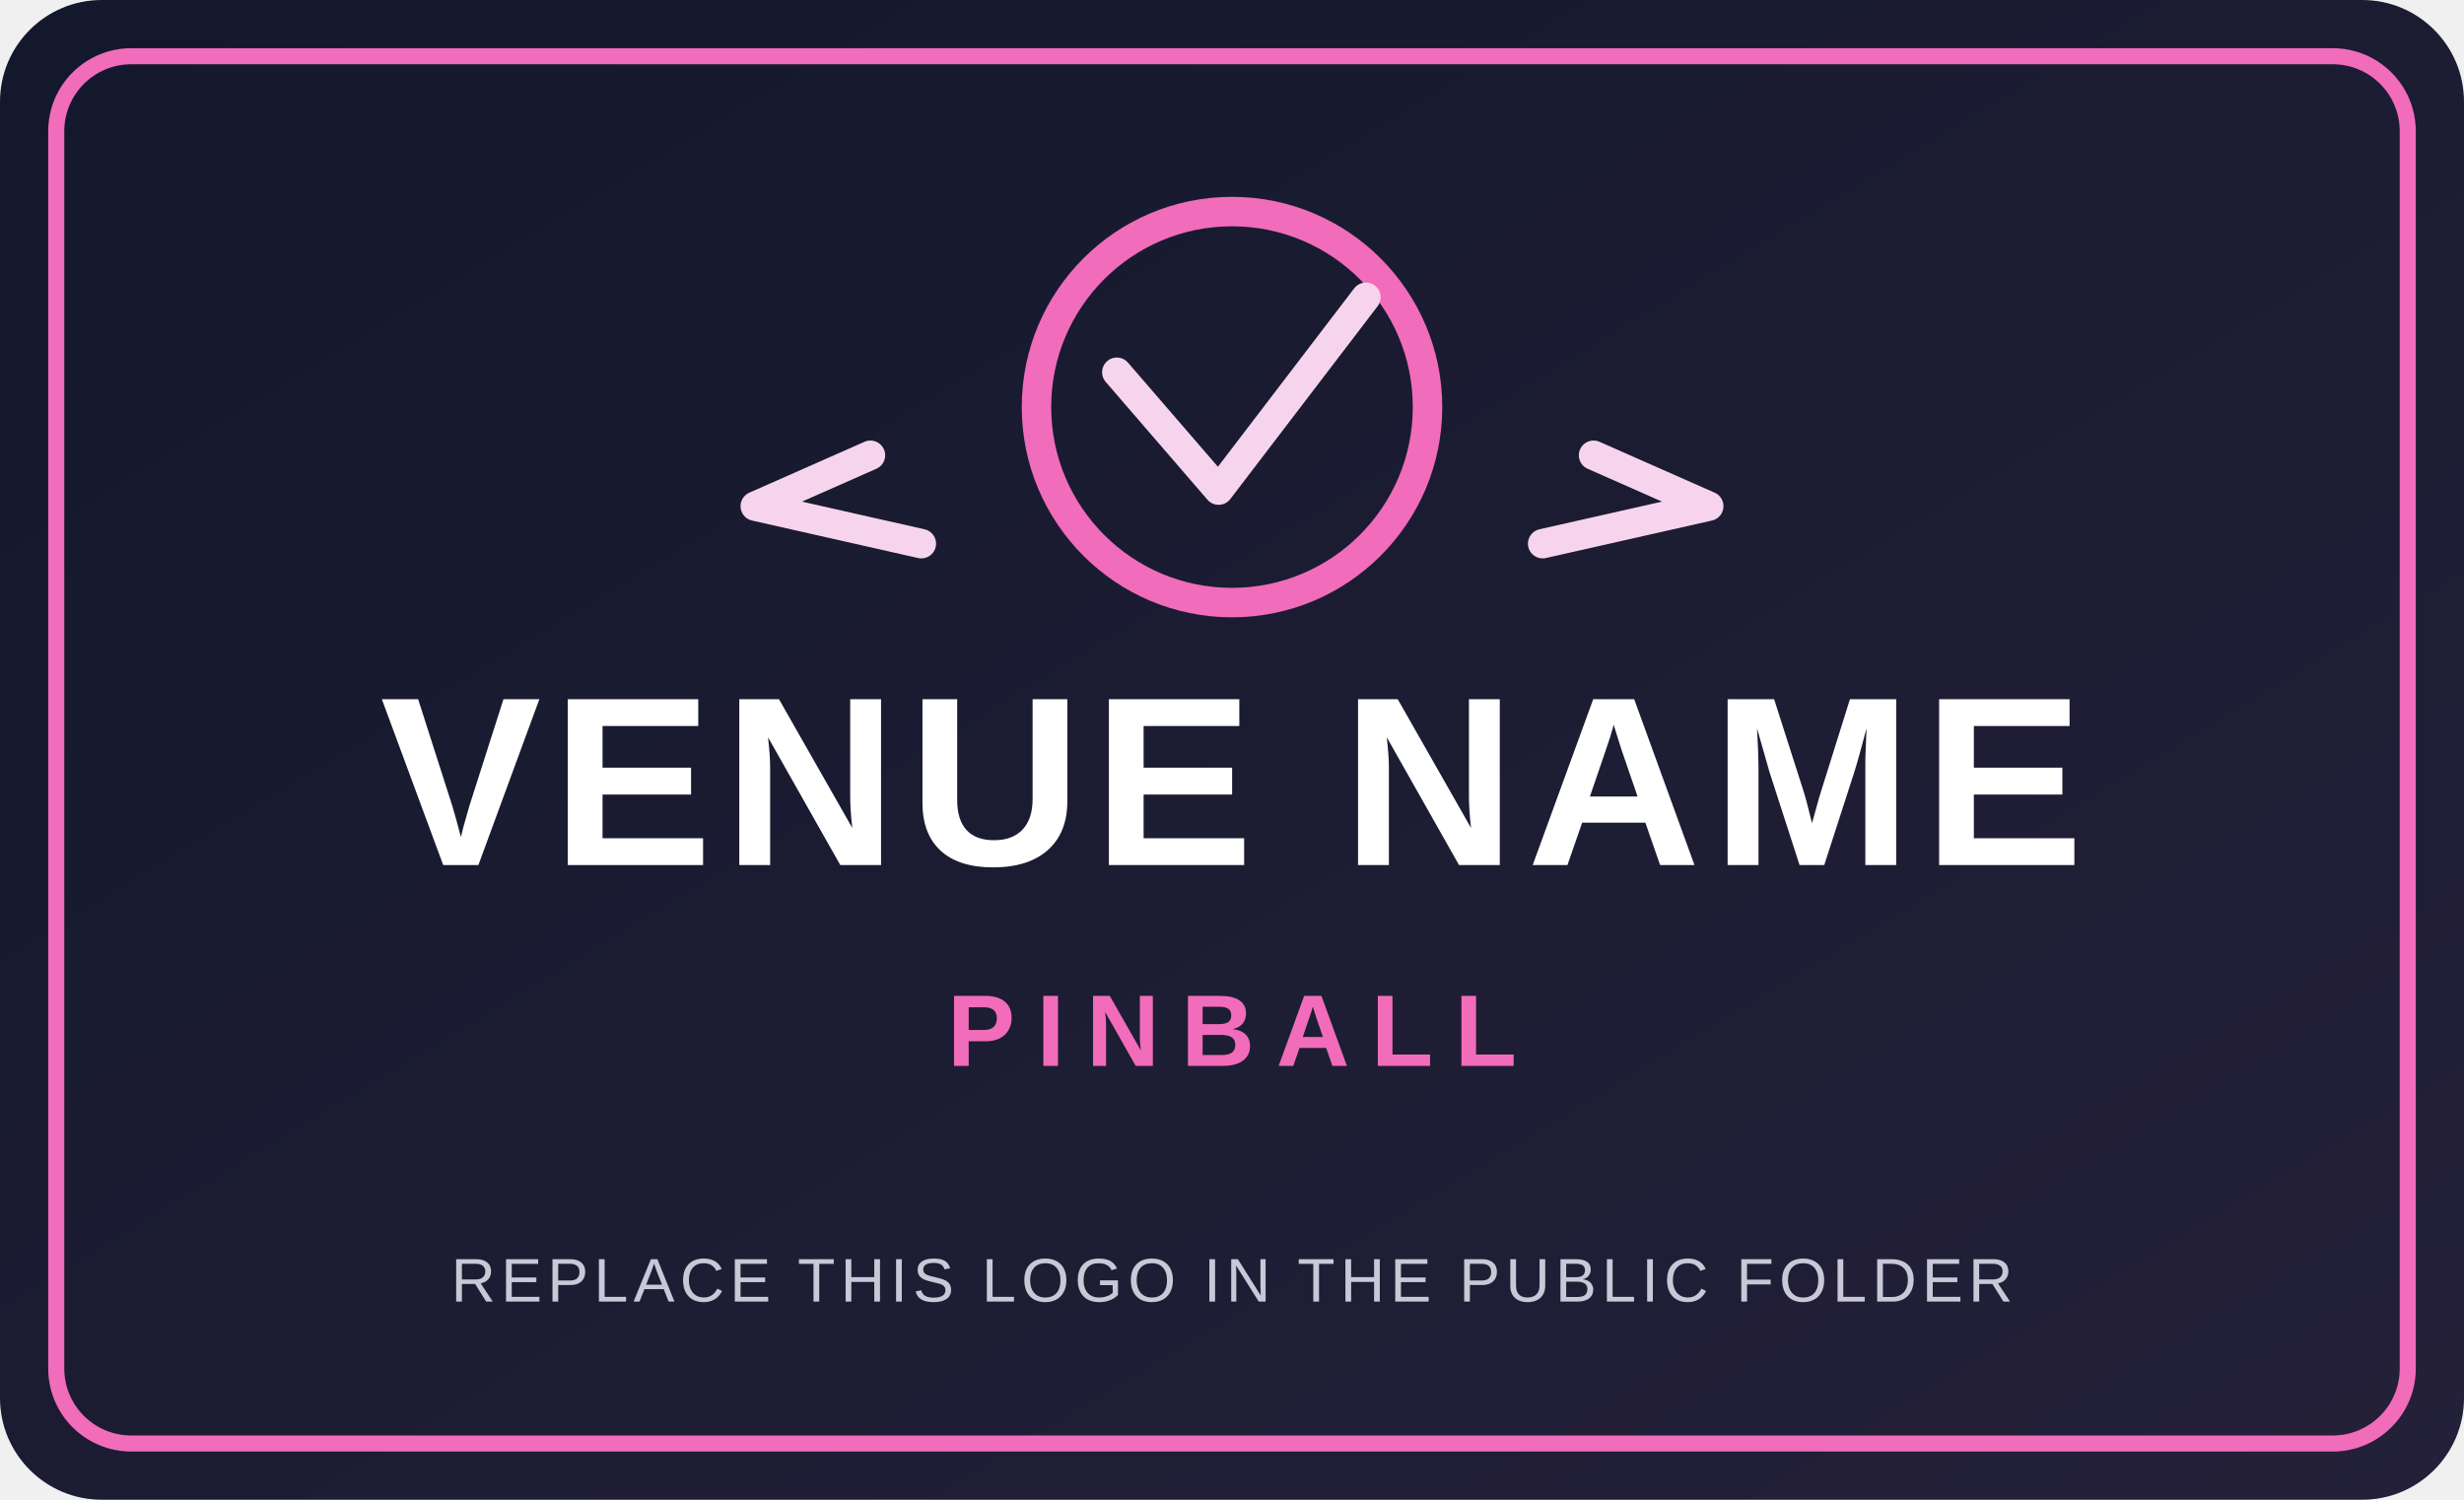
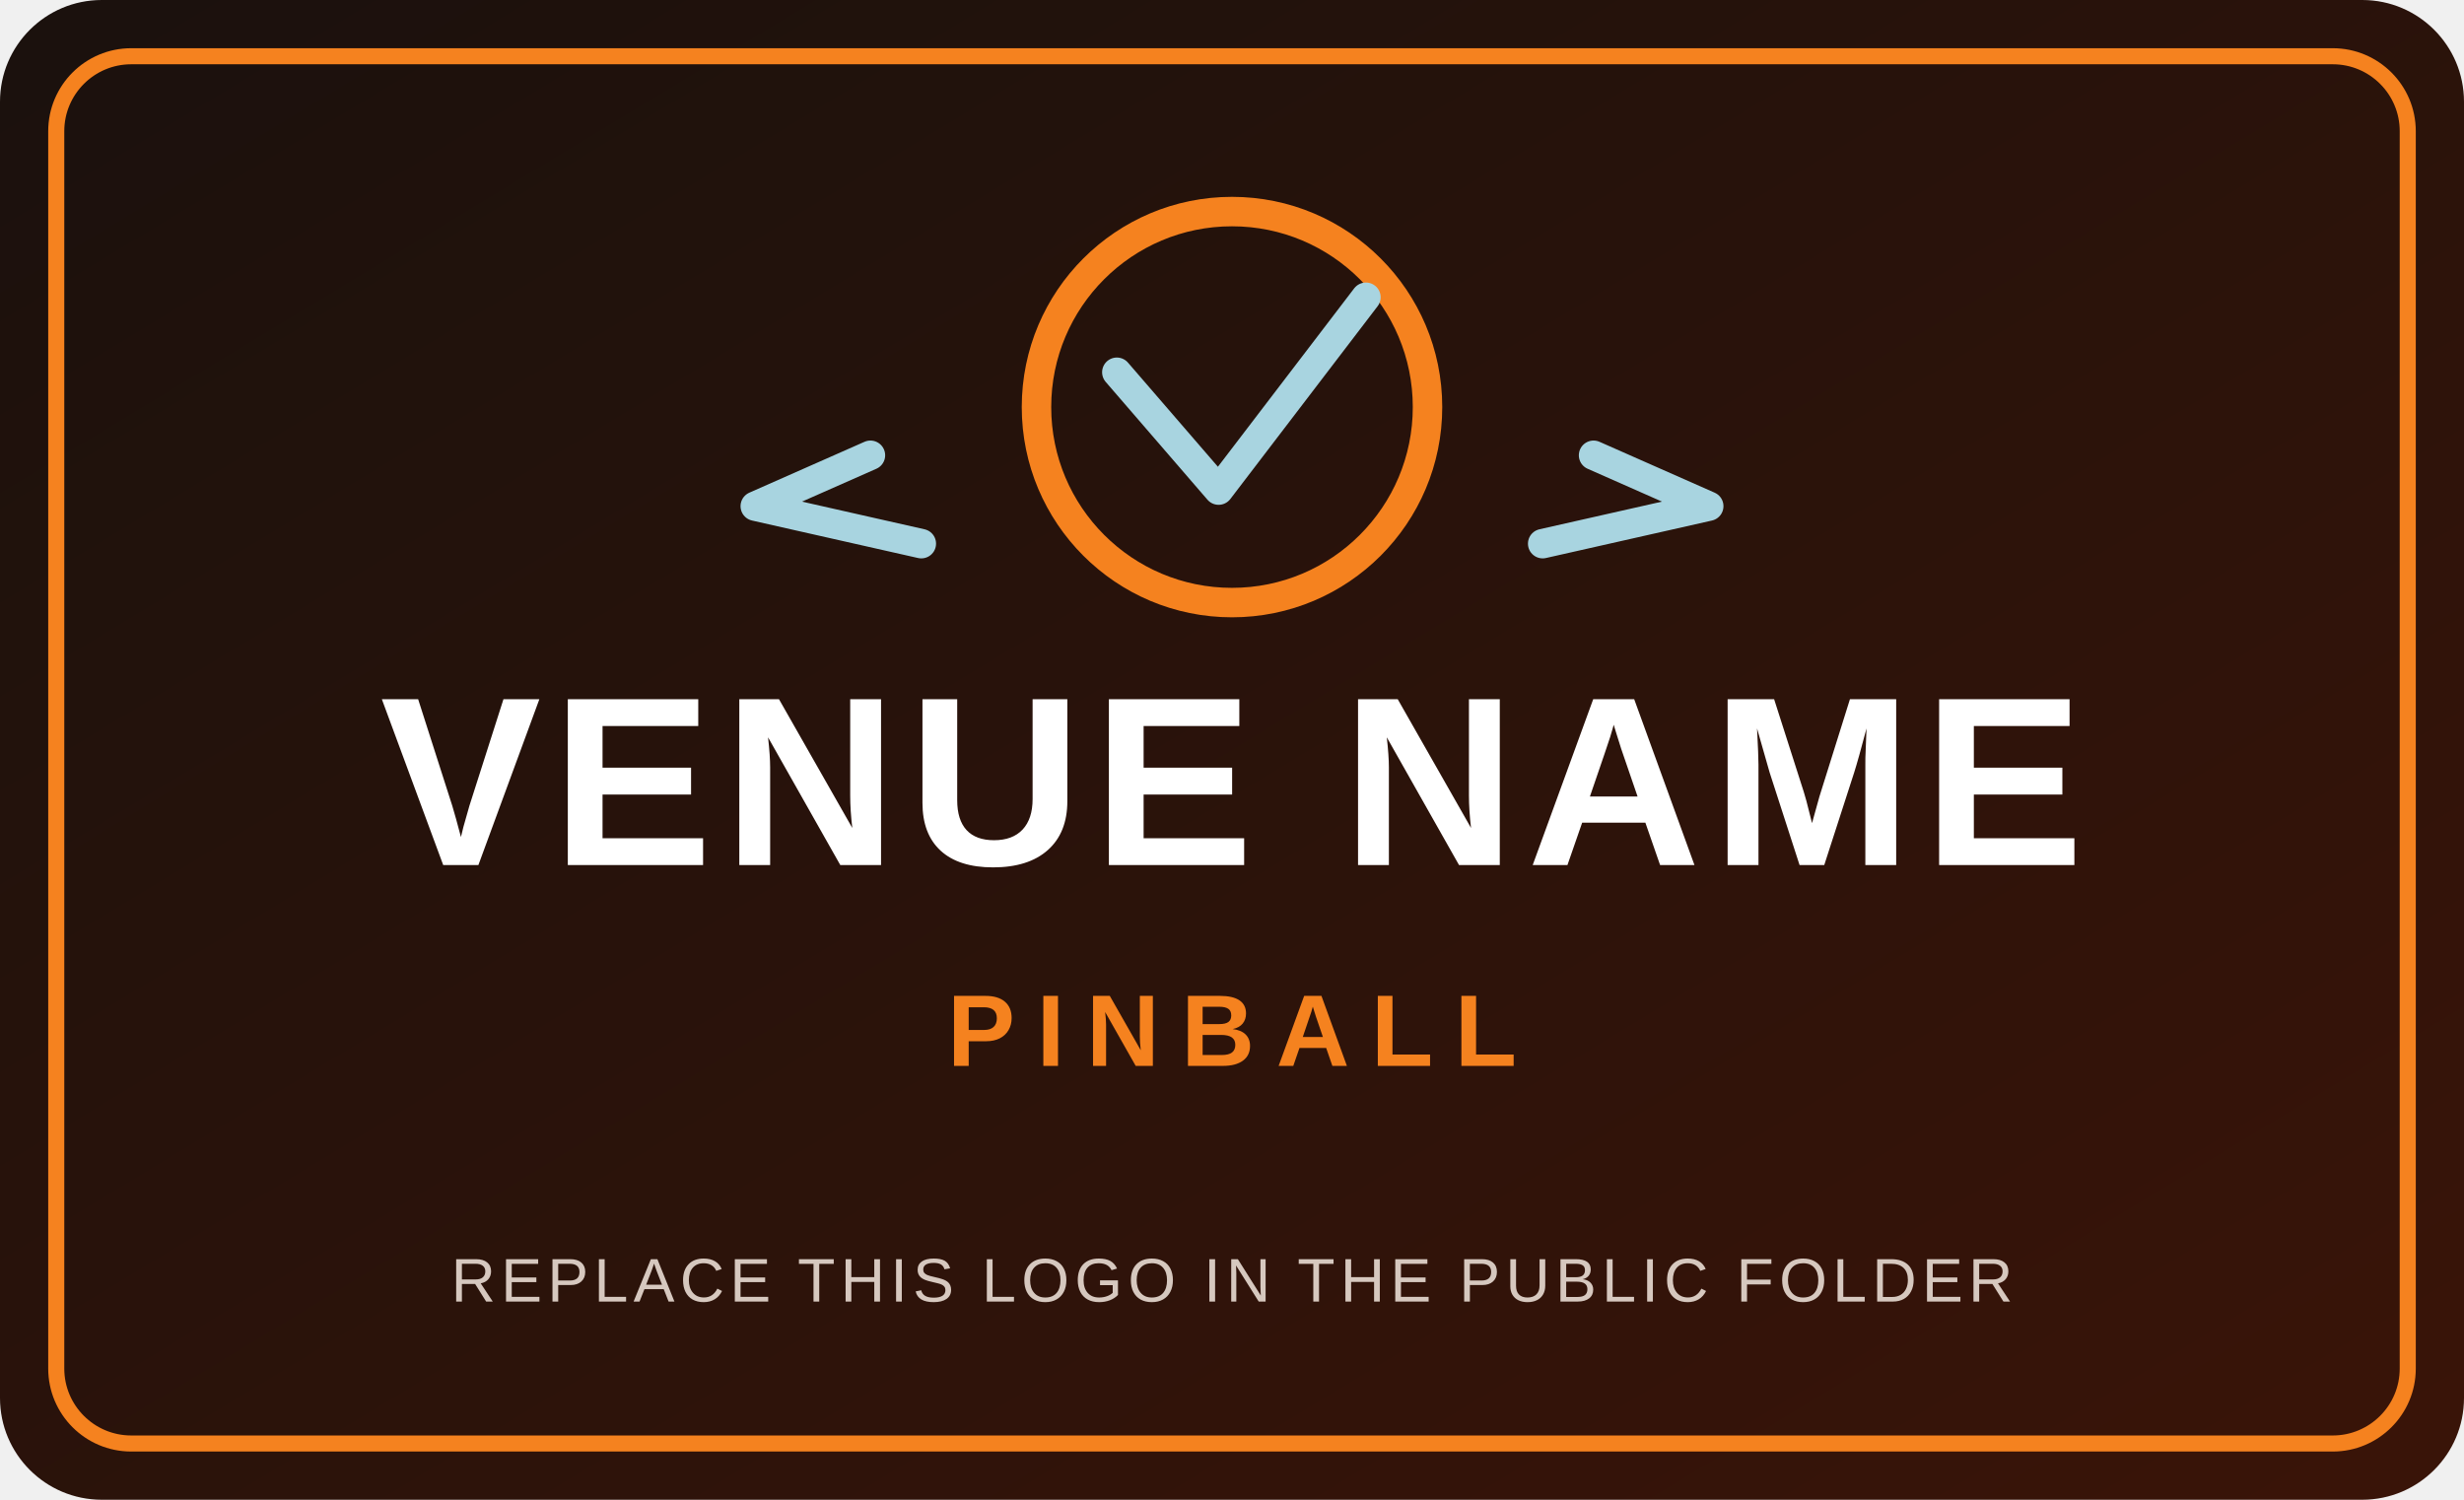
<svg xmlns="http://www.w3.org/2000/svg" viewBox="0 0 920 560" role="img" aria-labelledby="title desc">
  <defs>
    <linearGradient id="bg" x2="1" y2="1">
-       <stop stop-color="#13182c" />
-       <stop offset="1" stop-color="#242039" />
+       <stop stop-color="#1a110d" />
+       <stop offset="1" stop-color="#3a1408" />
    </linearGradient>
  </defs>
  <rect width="920" height="560" rx="38" fill="url(#bg)" />
-   <rect x="21" y="21" width="878" height="518" rx="28" fill="none" stroke="#f16cba" stroke-width="6" />
-   <g transform="translate(460 155)" stroke="#f7d4ed" stroke-width="11" fill="none" stroke-linecap="round" stroke-linejoin="round">
-     <circle cy="-3" r="73" stroke="#f16cba" />
+   <rect x="21" y="21" width="878" height="518" rx="28" fill="none" stroke="#f5821f" stroke-width="6" />
+   <g transform="translate(460 155)" stroke="#a8d4e0" stroke-width="11" fill="none" stroke-linecap="round" stroke-linejoin="round">
+     <circle cy="-3" r="73" stroke="#f5821f" />
    <path d="M-43 -16L-5 28 50 -44" />
    <path d="M-135 15l-43 19 62 14M135 15l43 19-62 14" />
  </g>
  <text x="460" y="323" font-family="Arial,Helvetica,sans-serif" font-size="90" font-weight="900" text-anchor="middle" fill="#ffffff" letter-spacing="4">VENUE NAME</text>
-   <text x="460" y="398" font-family="Arial,Helvetica,sans-serif" font-size="38" font-weight="700" text-anchor="middle" fill="#f16cba" letter-spacing="8">PINBALL</text>
-   <text x="460" y="486" font-family="Arial,Helvetica,sans-serif" font-size="23" text-anchor="middle" fill="#c8c8d7" letter-spacing="2">REPLACE THIS LOGO IN THE PUBLIC FOLDER</text>
+   <text x="460" y="398" font-family="Arial,Helvetica,sans-serif" font-size="38" font-weight="700" text-anchor="middle" fill="#f5821f" letter-spacing="8">PINBALL</text>
+   <text x="460" y="486" font-family="Arial,Helvetica,sans-serif" font-size="23" text-anchor="middle" fill="#d6c8bf" letter-spacing="2">REPLACE THIS LOGO IN THE PUBLIC FOLDER</text>
</svg>
